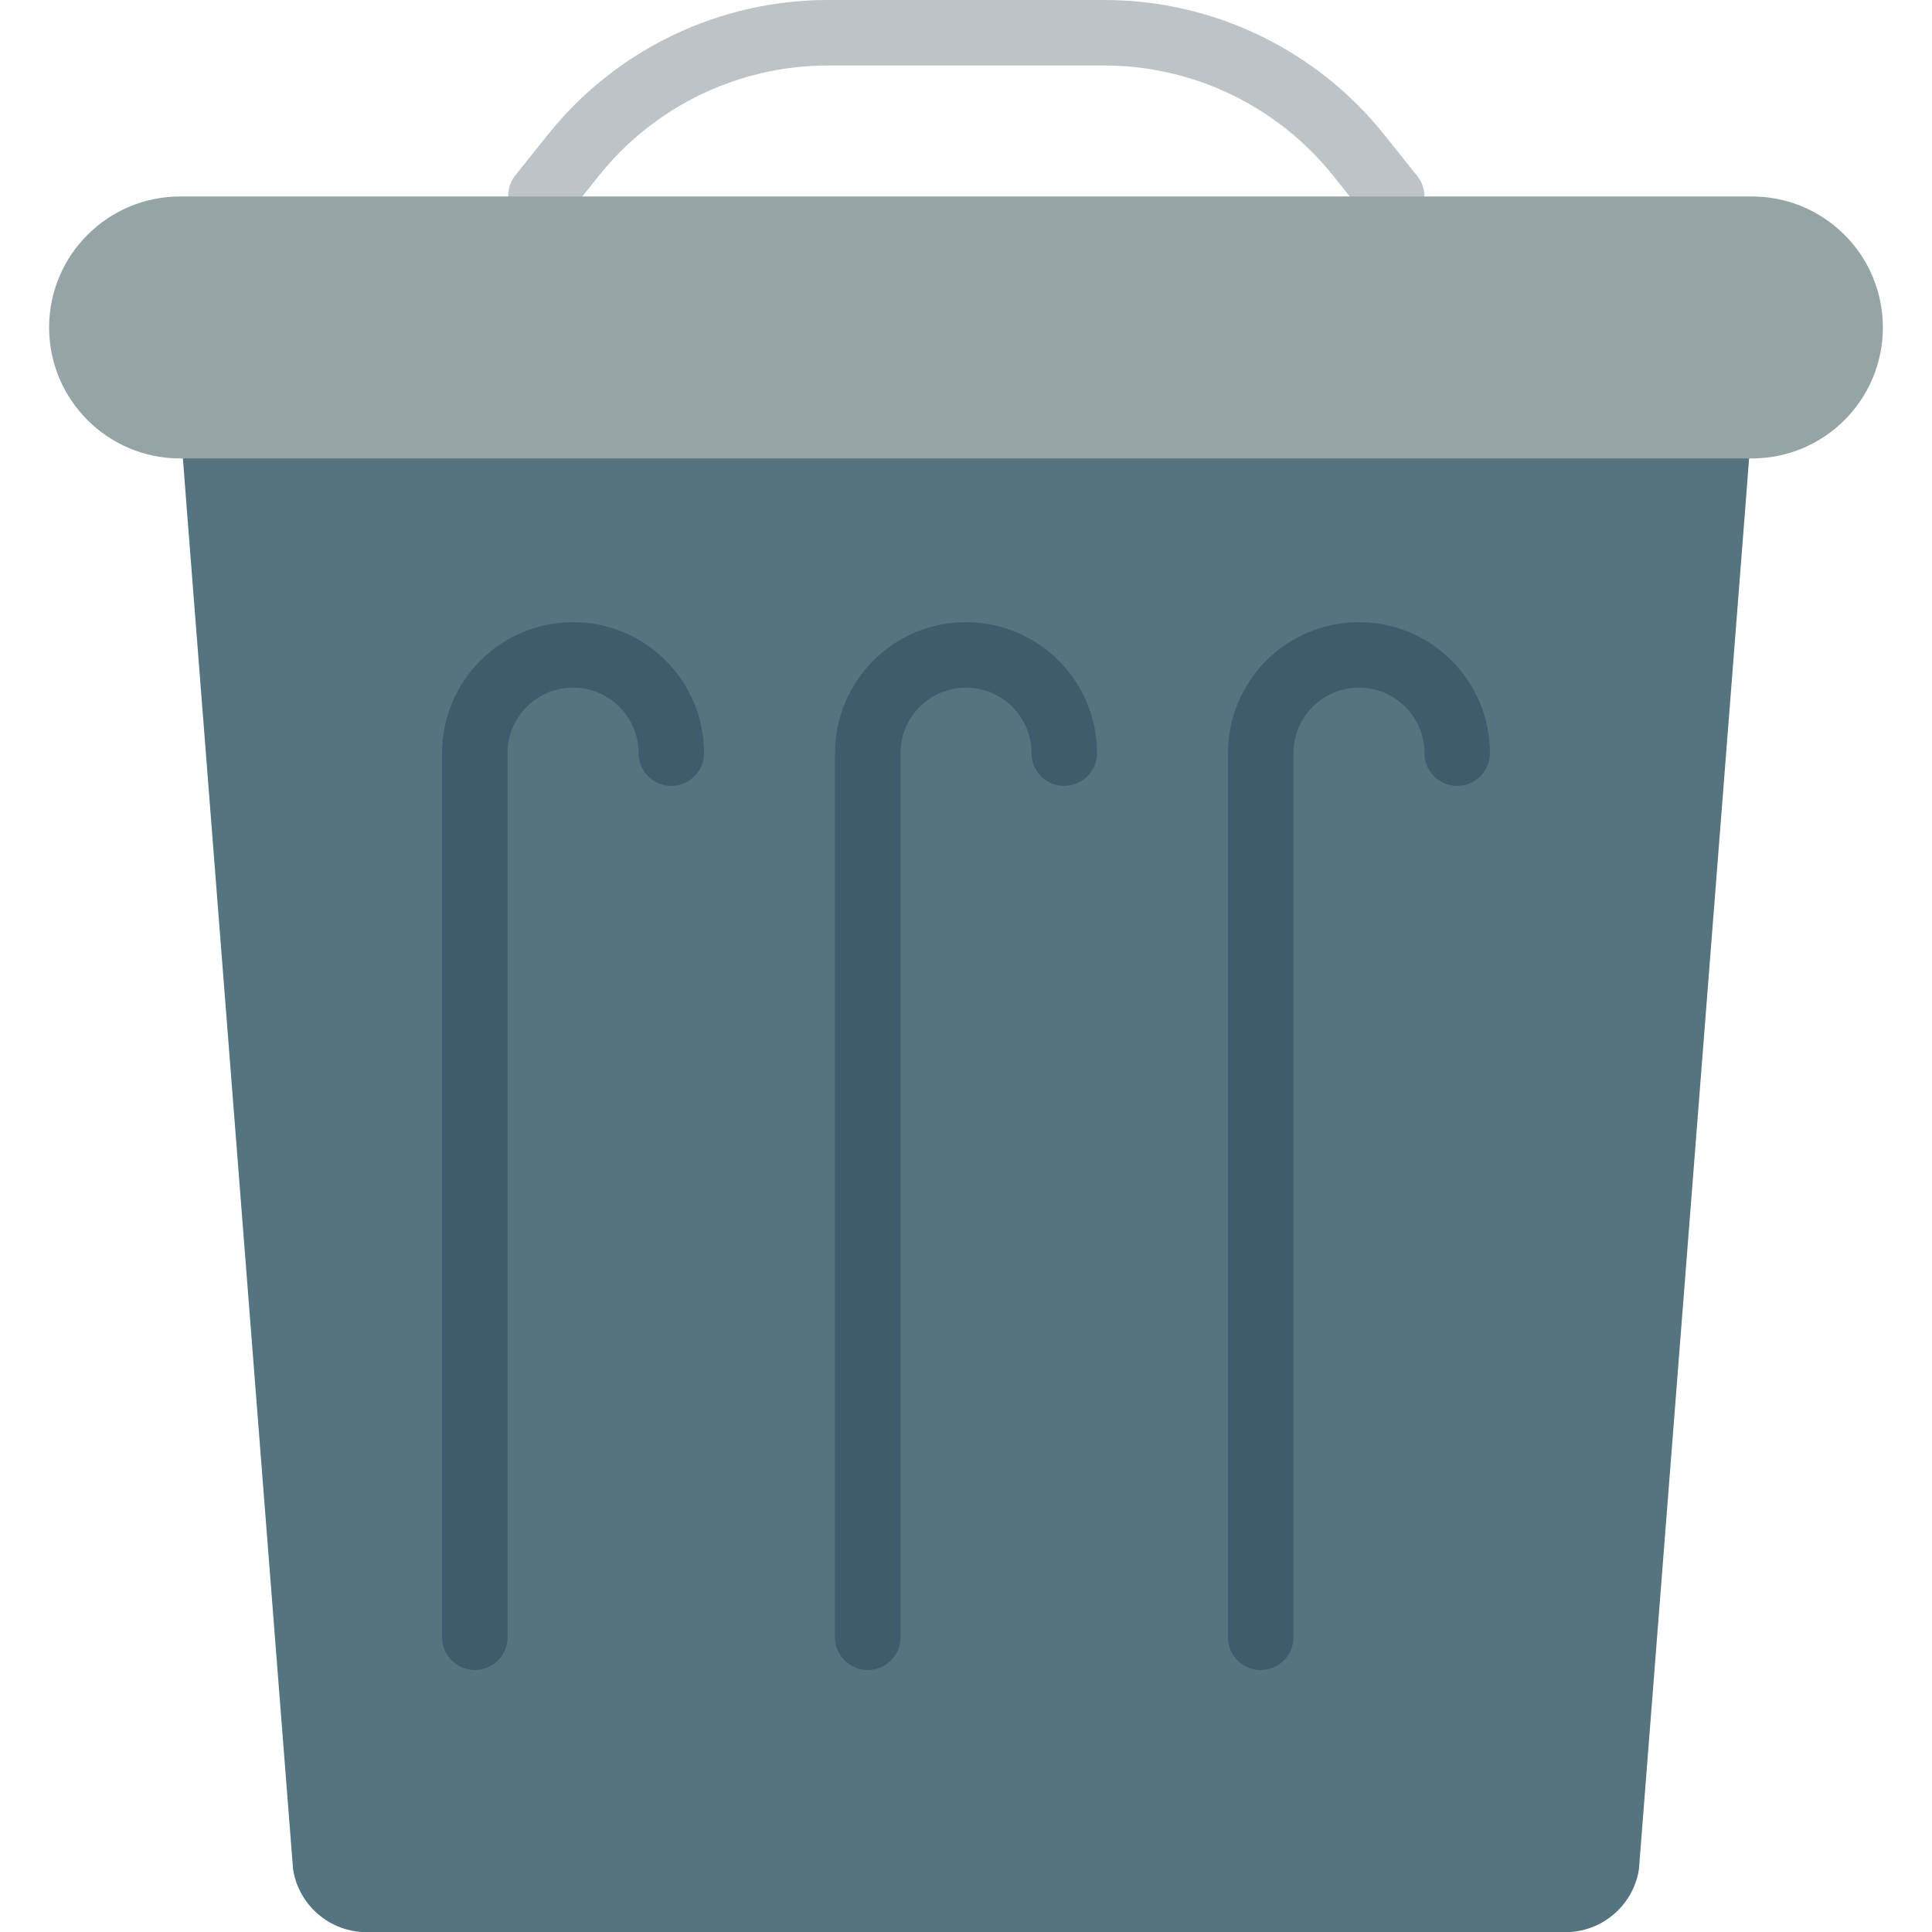
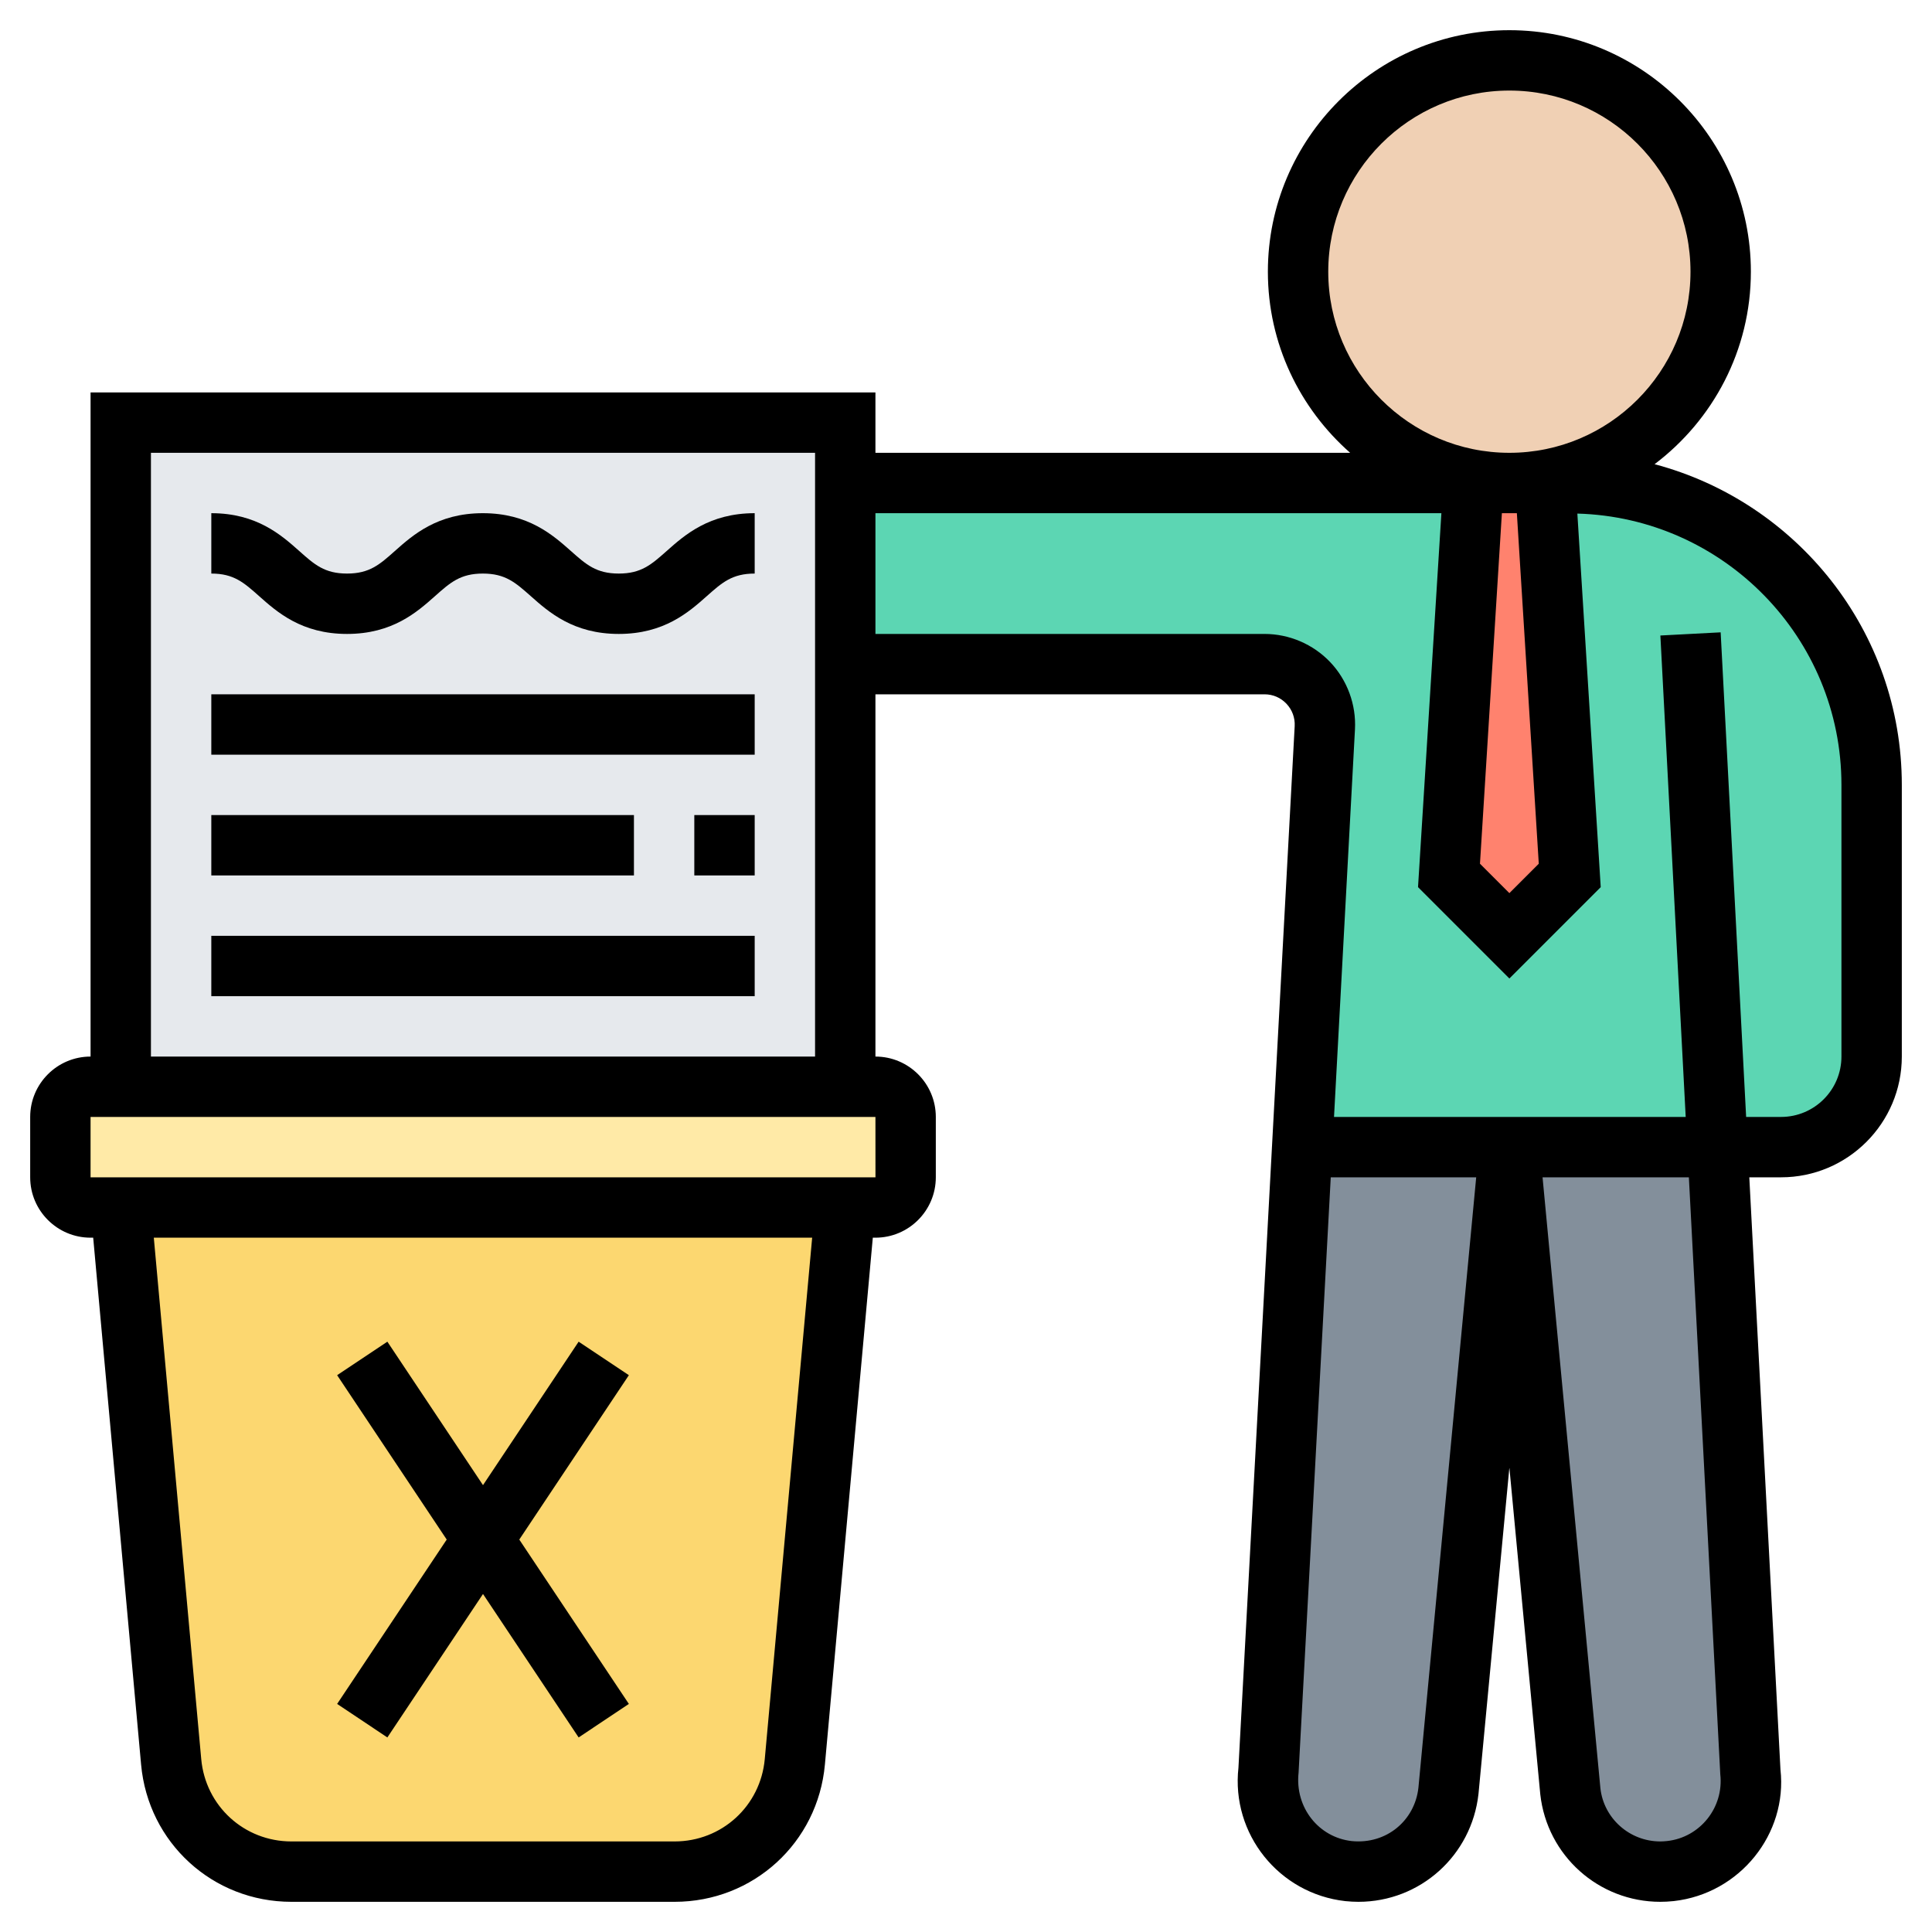
- <svg xmlns="http://www.w3.org/2000/svg" height="512" viewBox="0 0 56 59" width="512">
-   <g id="Page-1" fill="none" fill-rule="evenodd">
-     <g id="047---Delete" fill-rule="nonzero">
-       <path id="Shape" d="m52 12.89-.24 3.11-3.21 41.09c-.187 1.161-1.227 1.989-2.4 1.91h-36.3c-1.173.079-2.213-.749-2.4-1.91l-3.21-41.09-.24-3.11z" fill="#547580" />
-       <g fill="#3f5c6c">
-         <path id="Shape" d="m25 51c-.552 0-1-.448-1-1v-27c0-2.209 1.791-4 4-4s4 1.791 4 4c0 .552-.448 1-1 1s-1-.448-1-1c0-1.105-.895-2-2-2s-2 .895-2 2v27c0 .552-.448 1-1 1z" />
-         <path id="Shape" d="m13 51c-.552 0-1-.448-1-1v-27c0-2.209 1.791-4 4-4s4 1.791 4 4c0 .552-.448 1-1 1s-1-.448-1-1c0-1.105-.895-2-2-2s-2 .895-2 2v27c0 .552-.448 1-1 1z" />
-         <path id="Shape" d="m37 51c-.552 0-1-.448-1-1v-27c0-2.209 1.791-4 4-4s4 1.791 4 4c0 .552-.448 1-1 1s-1-.448-1-1c0-1.105-.895-2-2-2s-2 .895-2 2v27c0 .552-.448 1-1 1z" />
-       </g>
-       <path id="Shape" d="m41.001 7c-.304.001-.592-.137-.781-.375l-.998-1.247c-1.704-2.14-4.293-3.384-7.028-3.378h-8.387c-2.735-.006-5.324 1.238-7.027 3.378l-.999 1.247c-.351.411-.964.469-1.386.131-.422-.338-.499-.949-.174-1.381l.998-1.247c2.082-2.616 5.245-4.136 8.588-4.128h8.387c3.343-.008 6.507 1.512 8.59 4.128l.997 1.247c.24.3.287.711.121 1.057-.166.346-.516.567-.9.568z" fill="#bdc3c7" />
-       <rect id="Rectangle-path" fill="#95a5a5" height="8" rx="4" width="56" y="6" />
-     </g>
-   </g>
+ <svg xmlns="http://www.w3.org/2000/svg" id="Layer_5" enable-background="new 0 0 64 64" height="512" viewBox="0 0 64 64" width="512">
+   <path d="m28 40-1.67 18.36c-.19 2.06-1.91 3.64-3.98 3.64h-12.7c-2.07 0-3.79-1.58-3.98-3.64l-1.67-18.36z" fill="#fcd770" />
+   <path d="m30 37v2c0 .55-.45 1-1 1h-1-24-1c-.55 0-1-.45-1-1v-2c0-.55.45-1 1-1h1 24 1c.55 0 1 .45 1 1z" fill="#ffeaa7" />
+   <path d="m4 36v-22h24v2 6 14z" fill="#e6e9ed" />
+   <path d="m50 38-2.02 21.33c-.17 1.52-1.45 2.67-2.98 2.67-.1 0-.21-.01-.33-.02-1.65-.18-2.83-1.67-2.65-3.31l1.12-20.67z" fill="#838f9b" />
+   <path d="m57.98 58.67c.18 1.64-1 3.13-2.65 3.31-.12.01-.23.02-.33.02-1.53 0-2.81-1.15-2.98-2.67l-2.02-21.33h6.89z" fill="#838f9b" />
+   <path d="m56.89 38h-6.89-6.86l.75-13.89c.06-1.15-.85-2.11-2-2.11h-13.89v-6h20.81l-.81 13 2 2 2-2-.81-13h.81c5.52 0 10 4.48 10 10v9c0 1.66-1.34 3-3 3h-2z" fill="#5cd6b3" />
+   <path d="m51.19 16 .81 13-2 2-2-2 .81-13h.19 1z" fill="#ff826e" />
+   <circle cx="50" cy="9" fill="#f0d0b4" r="7" />
+   <path d="m12.832 57.555 3.168-4.752 3.168 4.752 1.664-1.11-3.63-5.445 3.63-5.445-1.664-1.11-3.168 4.752-3.168-4.752-1.664 1.11 3.63 5.445-3.63 5.445z" />
+   <path d="m54.81 15.377c1.933-1.461 3.19-3.772 3.19-6.377 0-4.411-3.589-8-8-8s-8 3.589-8 8c0 2.39 1.059 4.533 2.726 6h-15.726v-2h-26v22c-1.103 0-2 .897-2 2v2c0 1.103.897 2 2 2h.087l1.587 17.453c.235 2.592 2.375 4.547 4.979 4.547h12.694c2.604 0 4.744-1.955 4.979-4.547l1.587-17.453h.087c1.103 0 2-.897 2-2v-2c0-1.103-.897-2-2-2v-12h12.889c.277 0 .535.11.726.312s.288.466.273.743l-1.863 34.504c-.244 2.19 1.34 4.172 3.54 4.418.16.016.298.023.436.023 2.041 0 3.75-1.53 3.976-3.576l1.023-10.809 1.024 10.826c.225 2.029 1.934 3.559 3.975 3.559.139 0 .276-.007.445-.024 2.191-.245 3.775-2.227 3.536-4.359l-1.032-19.617h1.052c2.206 0 4-1.794 4-4v-9c0-5.093-3.484-9.376-8.19-10.623zm-3.836 13.235-.974.974-.974-.974.726-11.612h.496zm-6.974-19.612c0-3.309 2.691-6 6-6s6 2.691 6 6-2.691 6-6 6-6-2.691-6-6zm-18.666 49.271c-.141 1.556-1.425 2.729-2.987 2.729h-12.694c-1.562 0-2.846-1.173-2.987-2.729l-1.571-17.271h21.809zm3.667-19.271h-26.001v-2h26zm-24.001-4v-20h22v20zm41.987 24.22c-.12 1.087-1.058 1.883-2.209 1.768-1.095-.122-1.887-1.112-1.761-2.265l1.066-19.723h4.818zm8.243 1.766c-.085.009-.158.014-.231.014-1.02 0-1.874-.766-1.984-1.764l-1.916-20.236h4.847l1.041 19.779c.122 1.096-.67 2.086-1.757 2.207zm5.77-25.986c0 1.103-.897 2-2 2h-1.157l-.844-16.053-1.997.105.839 15.948h-11.65l.694-12.838c.044-.819-.254-1.631-.818-2.226-.565-.595-1.358-.936-2.178-.936h-12.889v-4h18.748l-.774 12.388 3.026 3.026 3.026-3.026-.774-12.375c4.846.135 8.748 4.109 8.748 8.987z" />
+   <path d="m20.498 19c-.746 0-1.081-.298-1.587-.748-.596-.528-1.411-1.252-2.916-1.252s-2.32.724-2.915 1.253c-.505.45-.84.747-1.584.747s-1.078-.297-1.583-.747c-.595-.529-1.409-1.253-2.913-1.253v2c.743 0 1.077.297 1.583.747.594.528 1.408 1.253 2.913 1.253s2.319-.724 2.914-1.253c.506-.45.84-.747 1.585-.747.746 0 1.08.298 1.587.747.595.529 1.41 1.253 2.916 1.253 1.505 0 2.32-.724 2.915-1.252.506-.45.841-.748 1.587-.748v-2c-1.506 0-2.321.724-2.916 1.253-.506.449-.841.747-1.586.747z" />
+   <path d="m7 23h18v2h-18z" />
+   <path d="m7 27h14v2h-14z" />
+   <path d="m23 27h2v2h-2z" />
+   <path d="m7 31h18v2h-18z" />
</svg>
